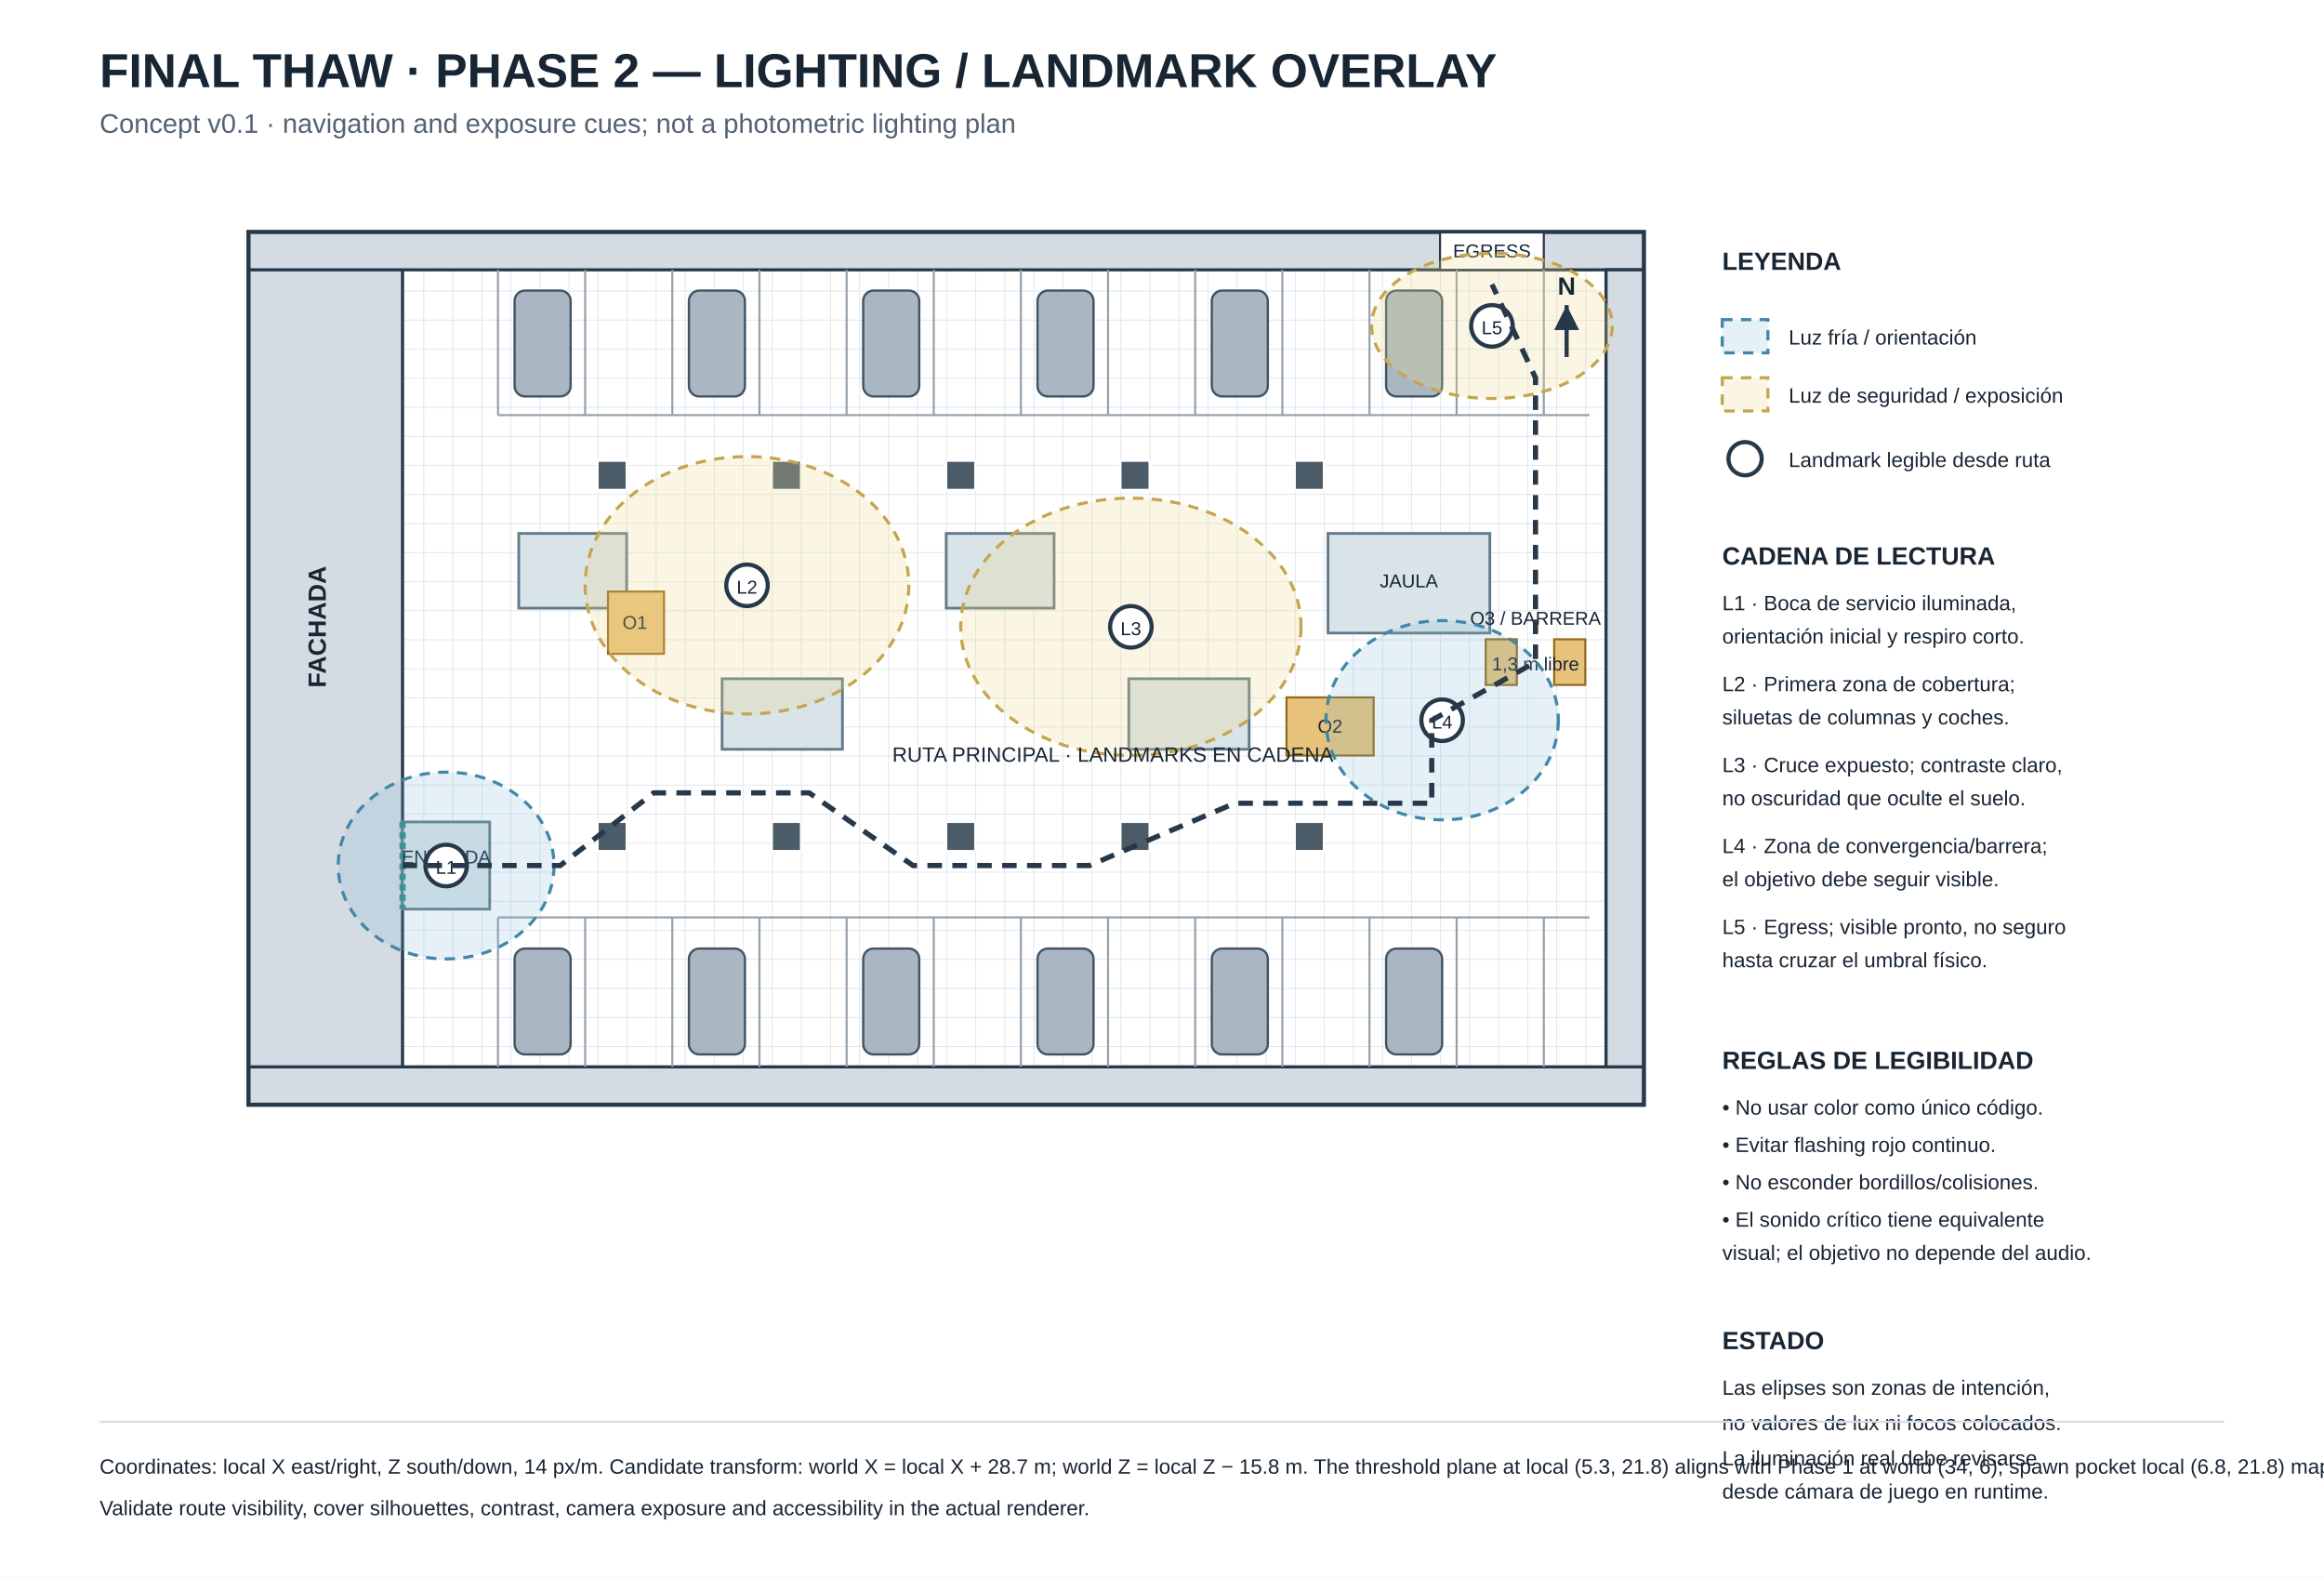
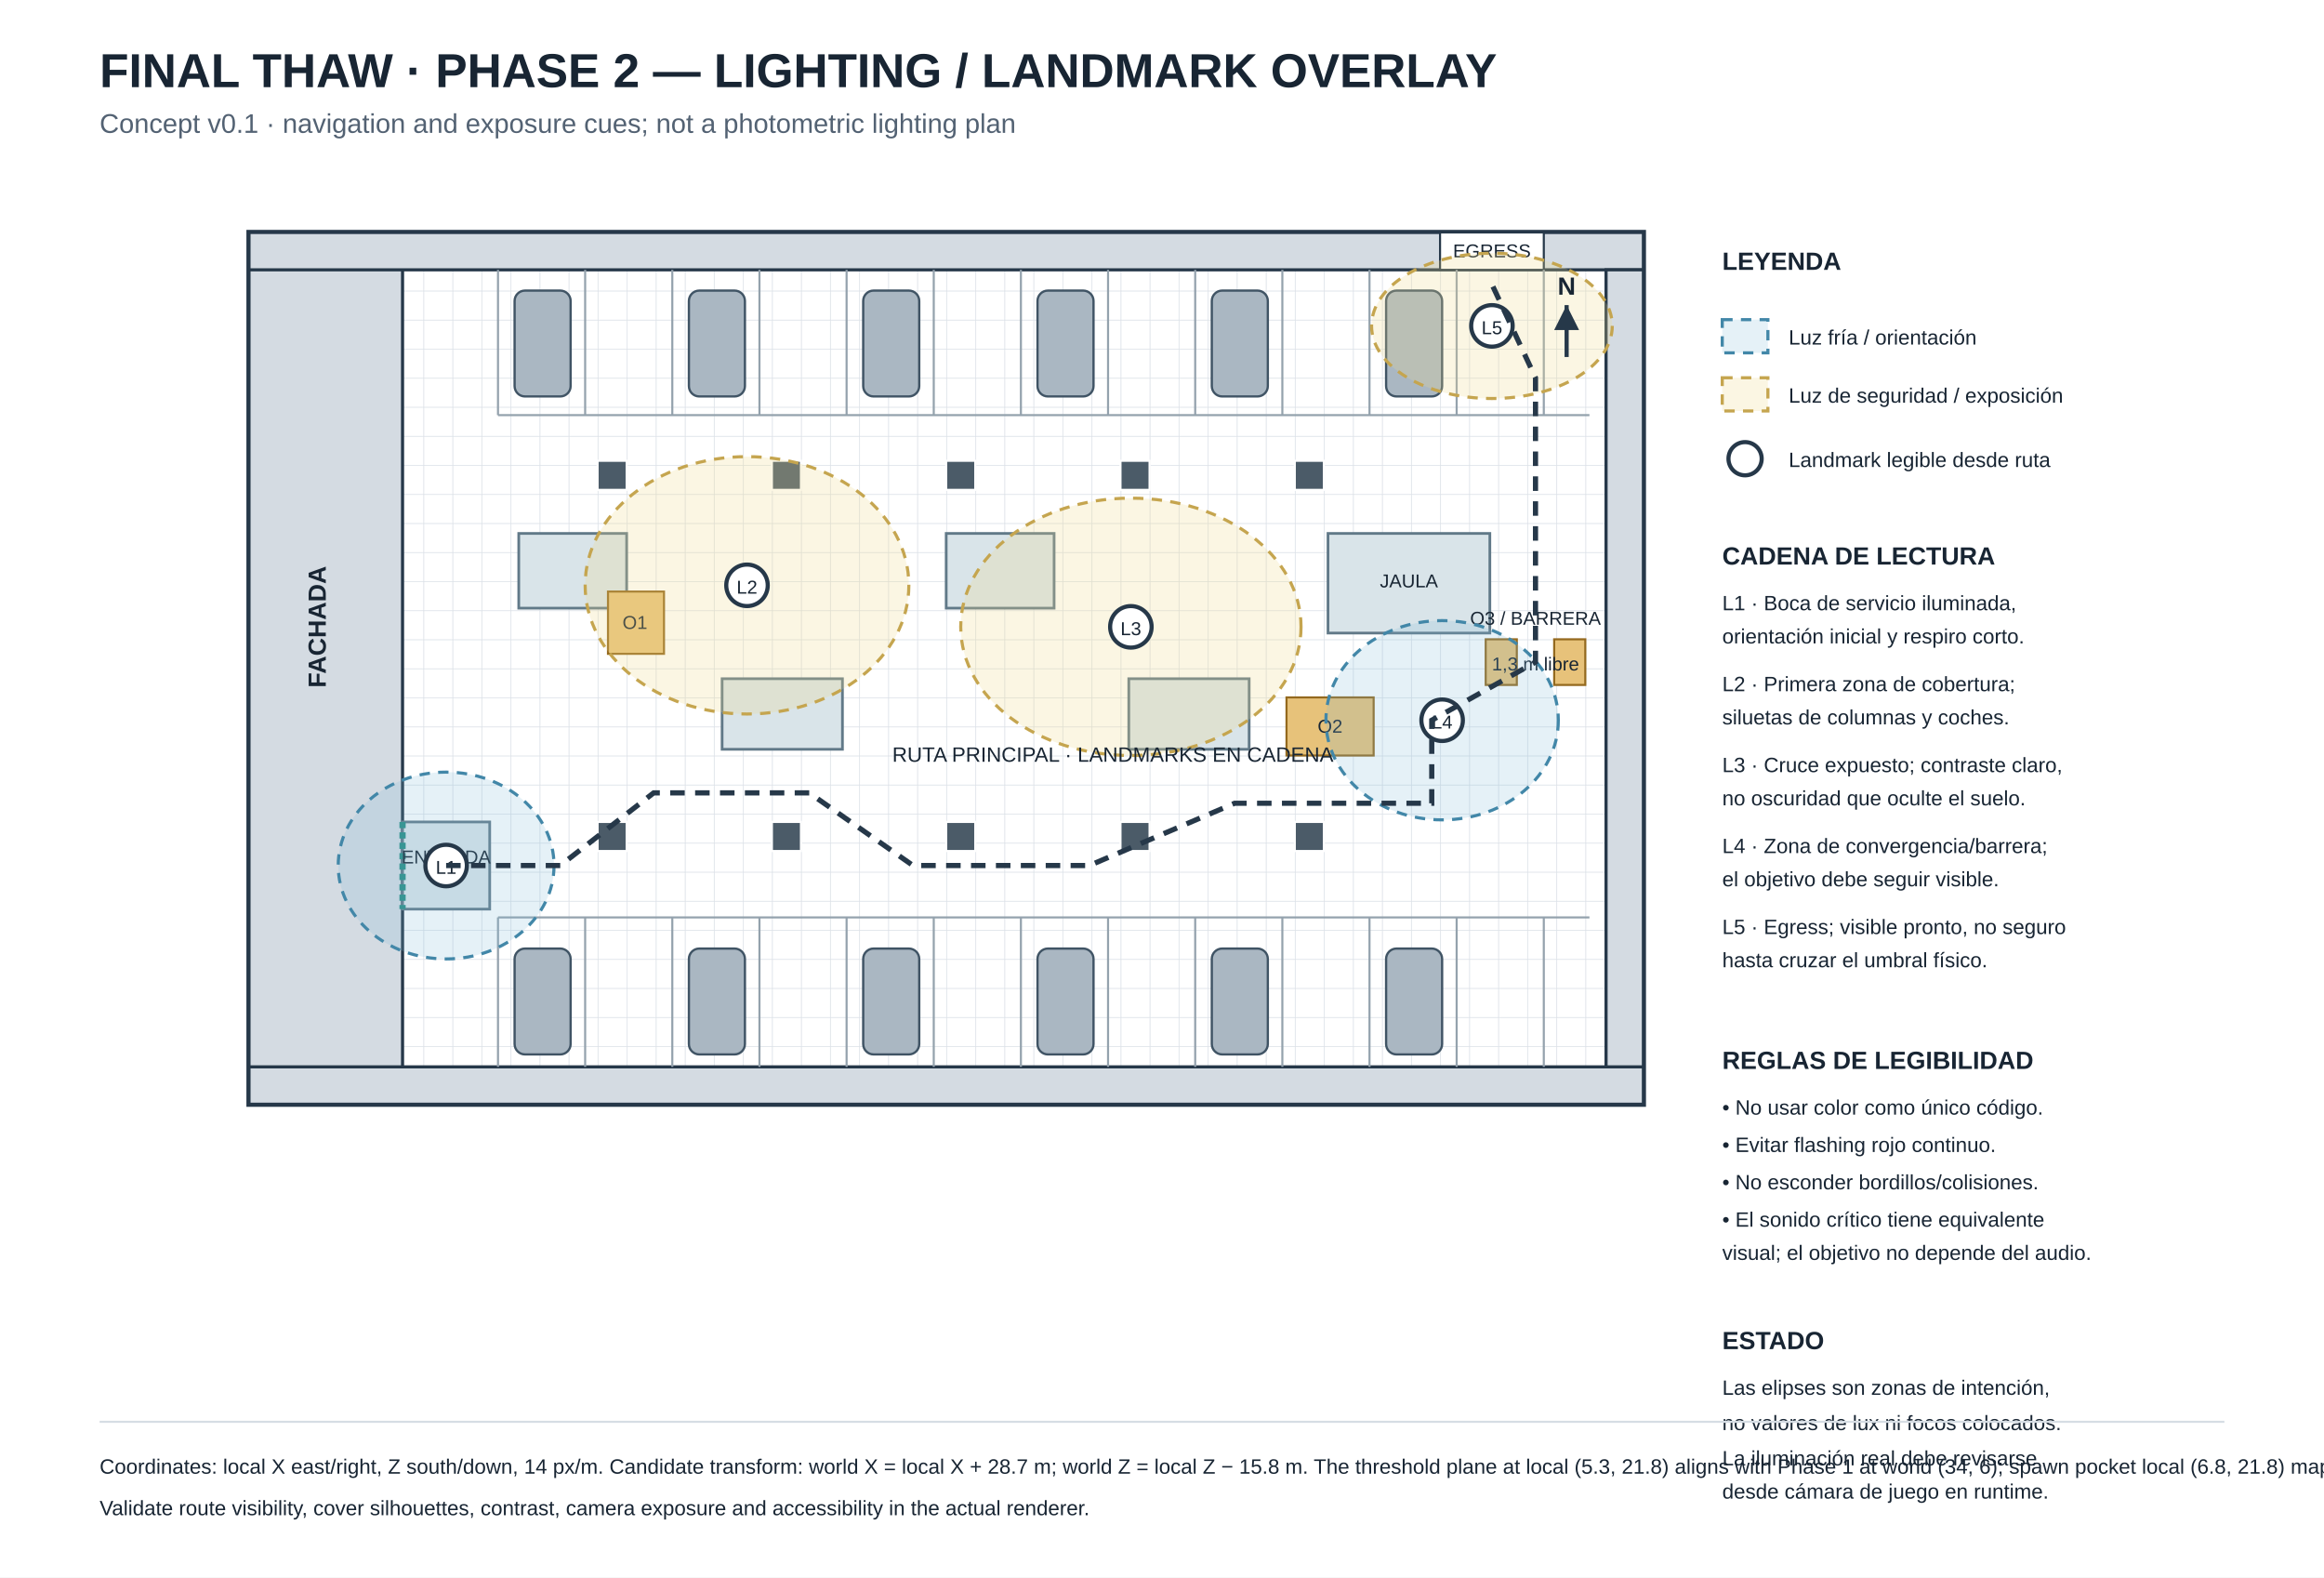
<svg xmlns="http://www.w3.org/2000/svg" width="1120" height="760" viewBox="0 0 1120 760">
  <defs>
    <pattern id="g" width="14" height="14" patternUnits="userSpaceOnUse">
      <path d="M14 0H0V14" fill="none" stroke="#dce2e8" stroke-width=".7" />
    </pattern>
    <marker id="n" markerWidth="8" markerHeight="8" refX="6" refY="3" orient="auto">
      <path d="M0 0L6 3L0 6Z" fill="#263849" />
    </marker>
    <style>text{font-family:Arial,Helvetica,sans-serif;fill:#182533}.title{font-size:23px;font-weight:700}.sub{font-size:13px;fill:#536273}.lab{font-size:12px;font-weight:600}.sm{font-size:10px}.tiny{font-size:9px}.wall{fill:#d4dbe2;stroke:#263849;stroke-width:1.5}.svc{fill:#d9e4e9;stroke:#617988;stroke-width:1.3}.car{fill:#aab7c2;stroke:#405465;stroke-width:1.1;rx:5}.col{fill:#4b5b68;stroke:#fff;stroke-width:1}.warm{fill:#f0d88b;fill-opacity:.24;stroke:#c5a54f;stroke-width:1.5;stroke-dasharray:5 4}.cool{fill:#7db9d9;fill-opacity:.20;stroke:#4287a8;stroke-width:1.5;stroke-dasharray:5 4}.landmark{fill:#fff;stroke:#263849;stroke-width:2}.route{fill:none;stroke:#263849;stroke-width:2.5;stroke-dasharray:7 5}</style>
  </defs>
  <rect width="1120" height="760" fill="#fff" />
  <text x="48" y="42" class="title">FINAL THAW · PHASE 2 — LIGHTING / LANDMARK OVERLAY</text>
  <text x="48" y="64" class="sub">Concept v0.1 · navigation and exposure cues; not a photometric lighting plan</text>
  <g transform="translate(120 112)">
    <rect width="672" height="420" fill="url(#g)" stroke="#263849" stroke-width="2.5" />
    <rect x="0" y="0" width="74" height="420" class="wall" />
    <text x="37" y="190" class="lab" text-anchor="middle" transform="rotate(-90 37 190)">FACHADA</text>
    <rect x="74" y="284" width="42" height="42" class="svc" />
    <path d="M74 284V326" stroke="#278c83" stroke-width="3" stroke-dasharray="3 2" />
    <text x="95" y="304" class="tiny" text-anchor="middle">ENTRADA</text>
    <rect x="0" y="0" width="672" height="18" class="wall" />
    <rect x="574" y="0" width="50" height="18" fill="#fff" stroke="#263849" />
    <text x="599" y="12" class="tiny" text-anchor="middle">EGRESS</text>
    <rect x="654" y="18" width="18" height="402" class="wall" />
    <rect x="0" y="402" width="672" height="18" class="wall" />
    <g stroke="#94a2ad" stroke-width="1" fill="none">
      <path d="M120 18V88 M162 18V88 M204 18V88 M246 18V88 M288 18V88 M330 18V88 M372 18V88 M414 18V88 M456 18V88 M498 18V88 M540 18V88 M582 18V88 M624 18V88 M120 88H646 M120 330V402 M162 330V402 M204 330V402 M246 330V402 M288 330V402 M330 330V402 M372 330V402 M414 330V402 M456 330V402 M498 330V402 M540 330V402 M582 330V402 M624 330V402 M120 330H646" />
    </g>
    <g>
      <rect x="128" y="28" width="27" height="51" class="car" />
      <rect x="212" y="28" width="27" height="51" class="car" />
      <rect x="296" y="28" width="27" height="51" class="car" />
      <rect x="380" y="28" width="27" height="51" class="car" />
      <rect x="464" y="28" width="27" height="51" class="car" />
      <rect x="548" y="28" width="27" height="51" class="car" />
      <rect x="128" y="345" width="27" height="51" class="car" />
      <rect x="212" y="345" width="27" height="51" class="car" />
      <rect x="296" y="345" width="27" height="51" class="car" />
      <rect x="380" y="345" width="27" height="51" class="car" />
      <rect x="464" y="345" width="27" height="51" class="car" />
      <rect x="548" y="345" width="27" height="51" class="car" />
    </g>
    <g>
      <rect x="168" y="110" width="14" height="14" class="col" />
      <rect x="252" y="110" width="14" height="14" class="col" />
      <rect x="336" y="110" width="14" height="14" class="col" />
      <rect x="420" y="110" width="14" height="14" class="col" />
      <rect x="504" y="110" width="14" height="14" class="col" />
      <rect x="168" y="284" width="14" height="14" class="col" />
      <rect x="252" y="284" width="14" height="14" class="col" />
      <rect x="336" y="284" width="14" height="14" class="col" />
      <rect x="420" y="284" width="14" height="14" class="col" />
      <rect x="504" y="284" width="14" height="14" class="col" />
    </g>
    <rect x="520" y="145" width="78" height="48" class="svc" />
    <text x="559" y="171" class="tiny" text-anchor="middle">JAULA</text>
    <rect x="596" y="196" width="15" height="22" fill="#e7c27a" stroke="#94691e" />
    <rect x="629" y="196" width="15" height="22" fill="#e7c27a" stroke="#94691e" />
    <text x="620" y="189" class="tiny" text-anchor="middle">O3 / BARRERA</text>
    <text x="620" y="211" class="tiny" text-anchor="middle">1,3 m libre</text>
    <rect x="500" y="224" width="42" height="28" fill="#e7c27a" stroke="#94691e" />
    <text x="521" y="241" class="tiny" text-anchor="middle">O2</text>
    <rect x="130" y="145" width="52" height="36" class="svc" />
    <rect x="228" y="215" width="58" height="34" class="svc" />
    <rect x="336" y="145" width="52" height="36" class="svc" />
    <rect x="424" y="215" width="58" height="34" class="svc" />
    <rect x="173" y="173" width="27" height="30" fill="#e7c27a" stroke="#94691e" />
    <text x="186" y="191" class="tiny" text-anchor="middle">O1</text>
    <ellipse cx="95" cy="305" rx="52" ry="45" class="cool" />
    <ellipse cx="240" cy="170" rx="78" ry="62" class="warm" />
    <ellipse cx="425" cy="190" rx="82" ry="62" class="warm" />
    <ellipse cx="575" cy="235" rx="56" ry="48" class="cool" />
    <ellipse cx="599" cy="45" rx="58" ry="35" class="warm" />
    <circle cx="95" cy="305" r="10" class="landmark" />
    <text x="95" y="309" class="tiny" text-anchor="middle">L1</text>
    <circle cx="240" cy="170" r="10" class="landmark" />
    <text x="240" y="174" class="tiny" text-anchor="middle">L2</text>
    <circle cx="425" cy="190" r="10" class="landmark" />
    <text x="425" y="194" class="tiny" text-anchor="middle">L3</text>
    <circle cx="575" cy="235" r="10" class="landmark" />
    <text x="575" y="239" class="tiny" text-anchor="middle">L4</text>
    <circle cx="599" cy="45" r="10" class="landmark" />
    <text x="599" y="49" class="tiny" text-anchor="middle">L5</text>
-     <path d="M74 305L95 305L150 305L195 270L270 270L320 305L405 305L475 275L535 275L570 275L570 235L620 207L620 70L599 25" class="route" />
+     <path d="M95 305L130 305L150 305L195 270L270 270L320 305L405 305L475 275L535 275L570 275L570 235L620 207L620 70L599 25" class="route" />
    <text x="310" y="255" class="sm">RUTA PRINCIPAL · LANDMARKS EN CADENA</text>
    <path d="M635 60L635 35" stroke="#263849" stroke-width="2" marker-end="url(#n)" />
    <text x="635" y="30" class="lab" text-anchor="middle">N</text>
  </g>
  <g transform="translate(830 130)">
    <text x="0" y="0" class="lab">LEYENDA</text>
    <rect x="0" y="24" width="22" height="16" class="cool" />
    <text x="32" y="36" class="sm">Luz fría / orientación</text>
    <rect x="0" y="52" width="22" height="16" class="warm" />
    <text x="32" y="64" class="sm">Luz de seguridad / exposición</text>
    <circle cx="11" cy="91" r="8" class="landmark" />
    <text x="32" y="95" class="sm">Landmark legible desde ruta</text>
    <text x="0" y="142" class="lab">CADENA DE LECTURA</text>
    <text x="0" y="164" class="sm">L1 · Boca de servicio iluminada,</text>
    <text x="0" y="180" class="sm">   orientación inicial y respiro corto.</text>
    <text x="0" y="203" class="sm">L2 · Primera zona de cobertura;</text>
    <text x="0" y="219" class="sm">   siluetas de columnas y coches.</text>
    <text x="0" y="242" class="sm">L3 · Cruce expuesto; contraste claro,</text>
    <text x="0" y="258" class="sm">   no oscuridad que oculte el suelo.</text>
    <text x="0" y="281" class="sm">L4 · Zona de convergencia/barrera;</text>
    <text x="0" y="297" class="sm">   el objetivo debe seguir visible.</text>
    <text x="0" y="320" class="sm">L5 · Egress; visible pronto, no seguro</text>
    <text x="0" y="336" class="sm">   hasta cruzar el umbral físico.</text>
    <text x="0" y="385" class="lab">REGLAS DE LEGIBILIDAD</text>
    <text x="0" y="407" class="sm">• No usar color como único código.</text>
    <text x="0" y="425" class="sm">• Evitar flashing rojo continuo.</text>
    <text x="0" y="443" class="sm">• No esconder bordillos/colisiones.</text>
    <text x="0" y="461" class="sm">• El sonido crítico tiene equivalente</text>
    <text x="0" y="477" class="sm">  visual; el objetivo no depende del audio.</text>
    <text x="0" y="520" class="lab">ESTADO</text>
    <text x="0" y="542" class="sm">Las elipses son zonas de intención,</text>
    <text x="0" y="559" class="sm">no valores de lux ni focos colocados.</text>
    <text x="0" y="576" class="sm">La iluminación real debe revisarse</text>
    <text x="0" y="592" class="sm">desde cámara de juego en runtime.</text>
  </g>
  <line x1="48" y1="685" x2="1072" y2="685" stroke="#d6dde4" />
  <text x="48" y="710" class="sm">Coordinates: local X east/right, Z south/down, 14 px/m. Candidate transform: world X = local X + 28.7 m; world Z = local Z − 15.8 m. The threshold plane at local (5.3, 21.8) aligns with Phase 1 at world (34, 6); spawn pocket local (6.8, 21.8) maps to world (35.5, 6). The egress is the north boundary gap; lighting and landmark locations remain proposals.</text>
  <text x="48" y="730" class="sm">Validate route visibility, cover silhouettes, contrast, camera exposure and accessibility in the actual renderer.</text>
</svg>
